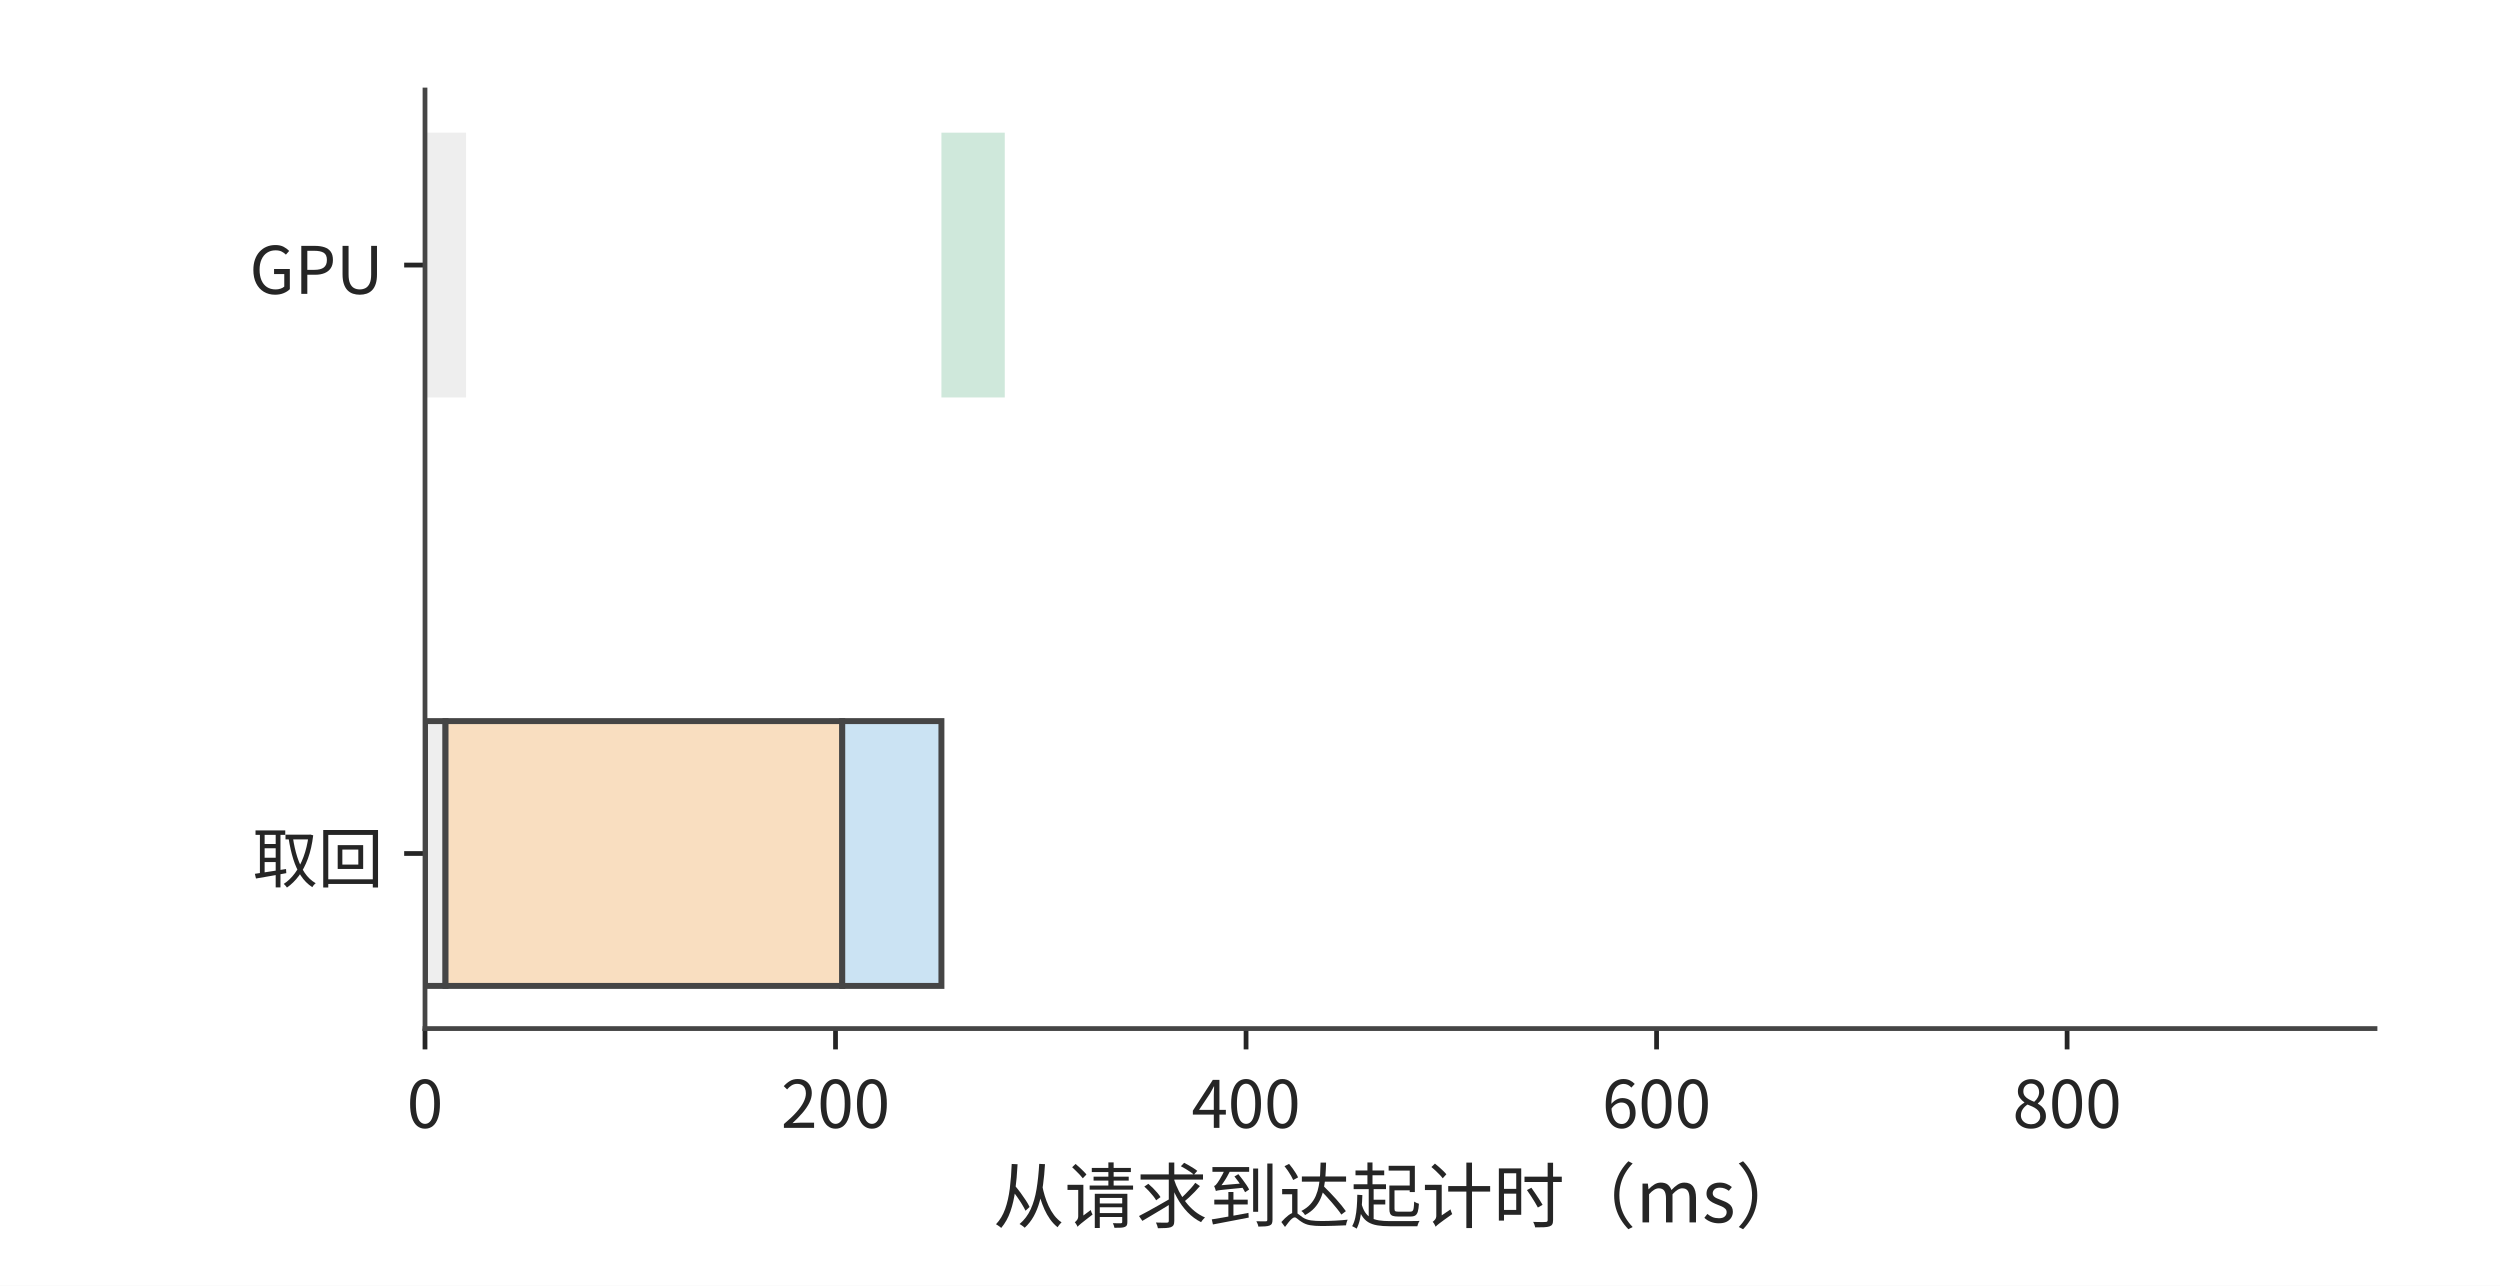
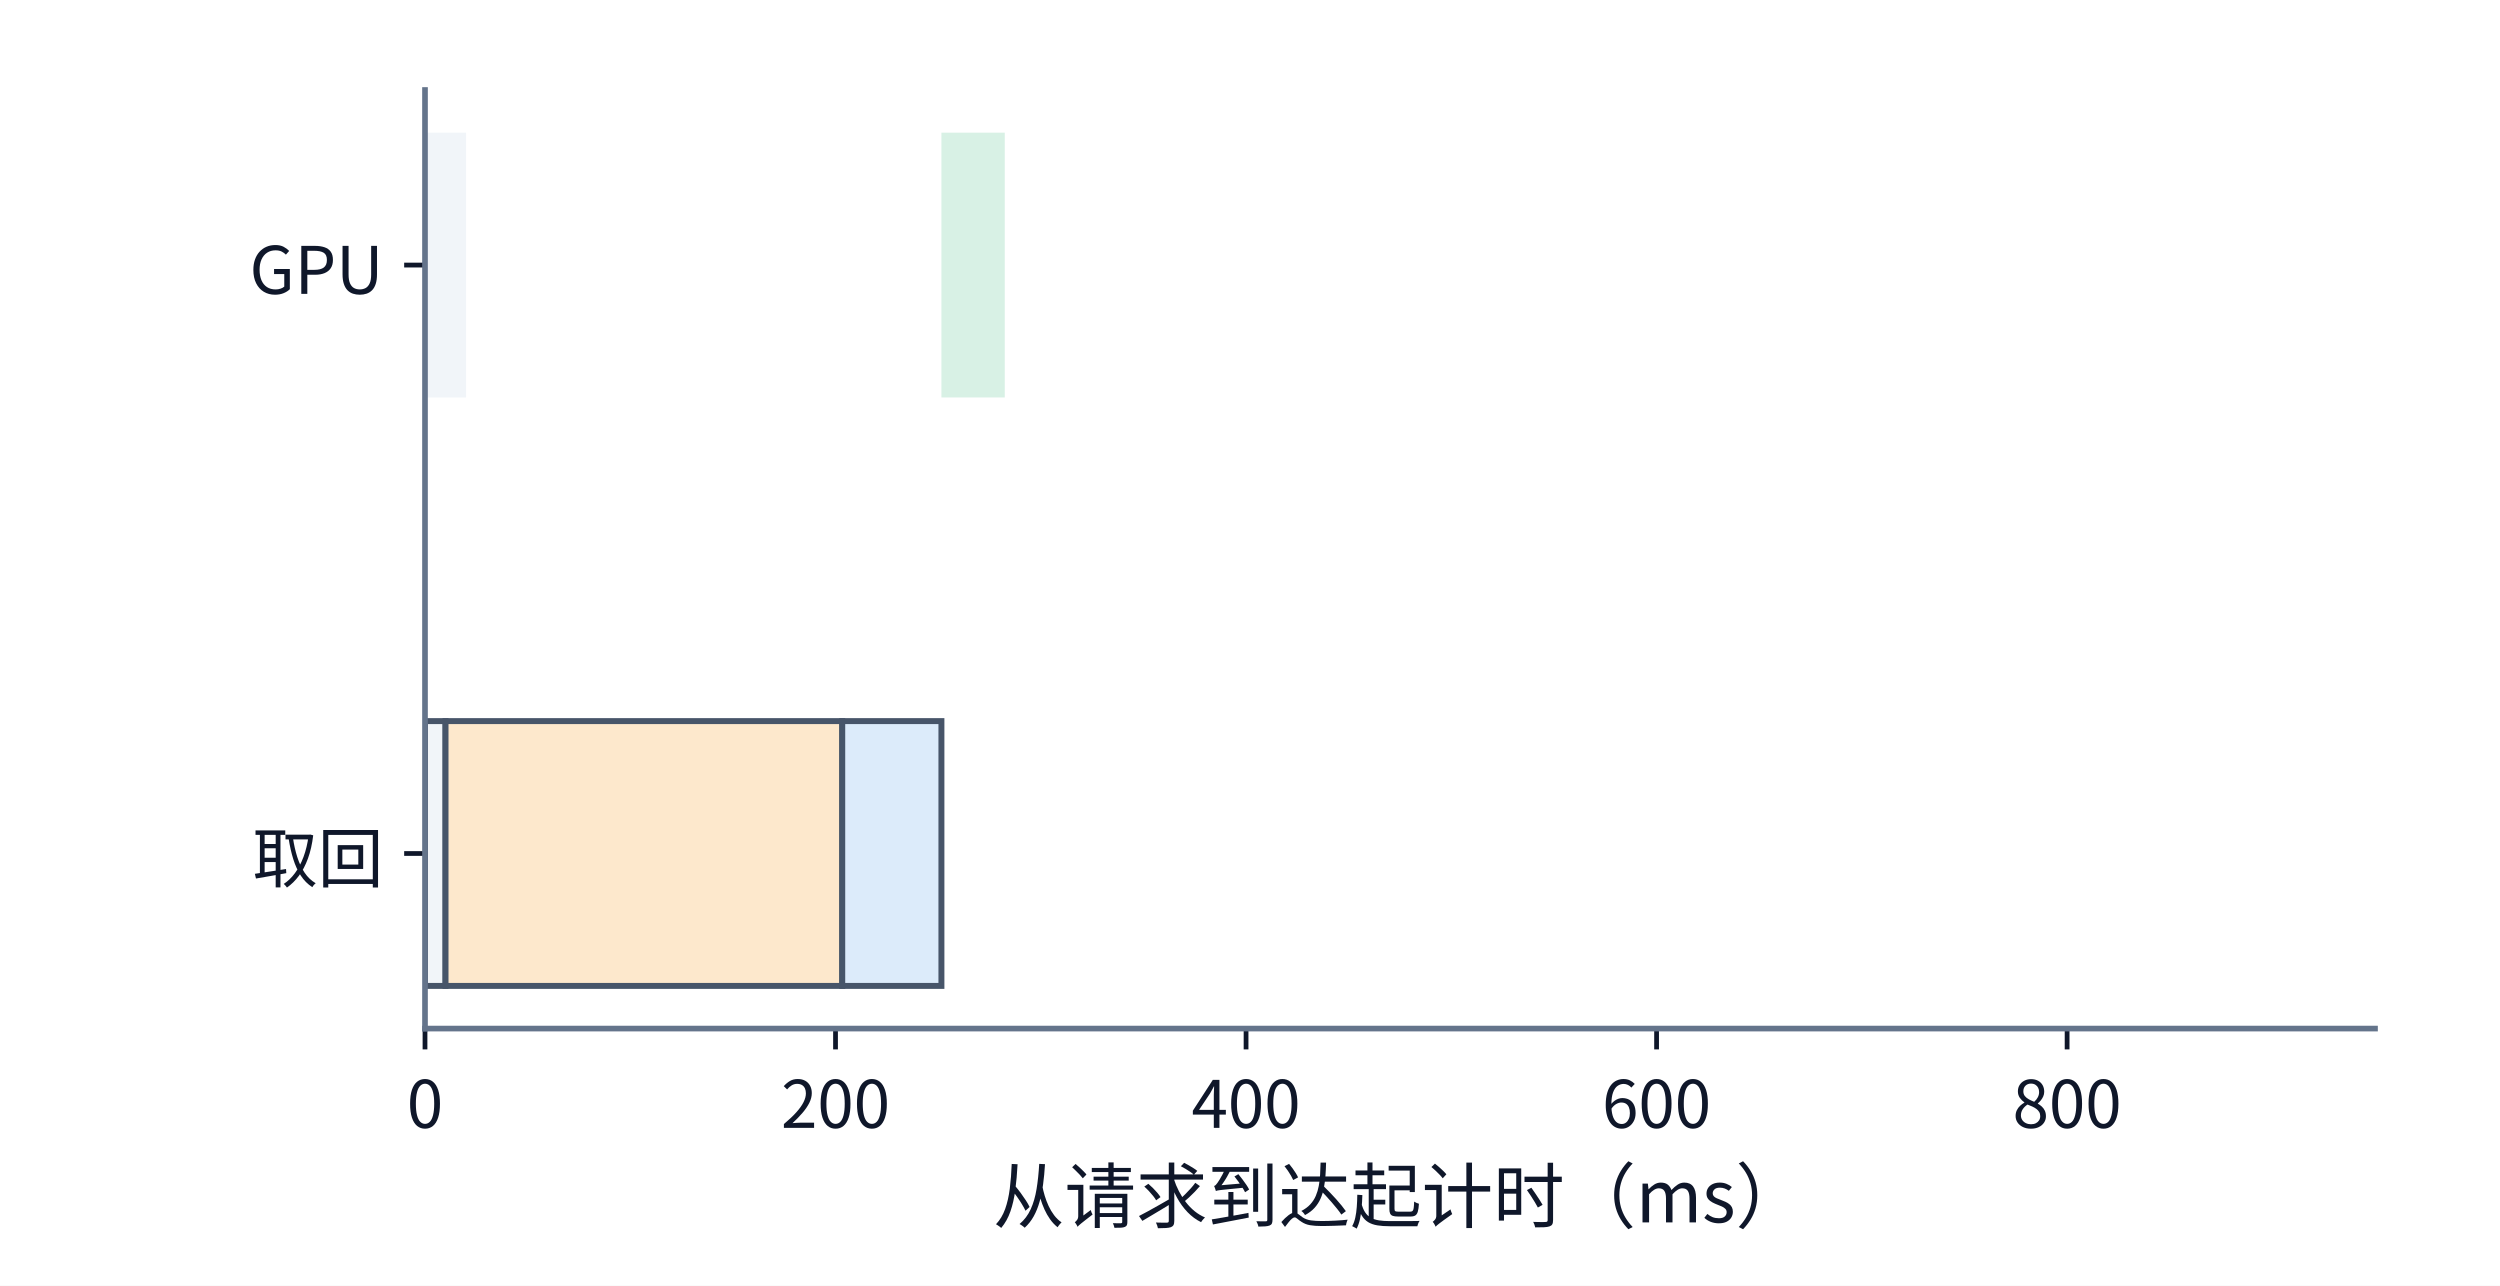
<svg xmlns="http://www.w3.org/2000/svg" xmlns:xlink="http://www.w3.org/1999/xlink" width="420pt" height="216pt" viewBox="0 0 420 216" version="1.1">
  <defs>
    <style type="text/css">*{stroke-linejoin: round; stroke-linecap: butt}</style>
  </defs>
  <g id="figure_1">
    <g id="patch_1">
      <path d="M 0 216  L 420 216  L 420 0  L 0 0  z " style="fill: #ffffff" />
    </g>
    <g id="axes_1">
      <g id="patch_2">
        <path d="M 71.4 172.8  L 399 172.8  L 399 15.12  L 71.4 15.12  z " style="fill: #ffffff" />
      </g>
      <g id="patch_3">
-         <path d="M 71.4 22.287  L 78.297 22.287  L 78.297 66.774  L 71.4 66.774  z " clip-path="url(#p3218b93f47)" style="fill: #eeeeee" />
+         <path d="M 71.4 22.287  L 78.297 22.287  L 78.297 66.774  L 71.4 66.774  z " clip-path="url(#p3218b93f47)" style="fill: #f1f5f9" />
      </g>
      <g id="patch_4">
-         <path d="M 71.4 121.146  L 74.848 121.146  L 74.848 165.633  L 71.4 165.633  z " clip-path="url(#p3218b93f47)" style="fill: #eeeeee; stroke: #454545; stroke-linejoin: miter" />
+         <path d="M 71.4 121.146  L 74.848 121.146  L 74.848 165.633  L 71.4 165.633  z " clip-path="url(#p3218b93f47)" style="fill: #f1f5f9; stroke: #475569; stroke-linejoin: miter" />
      </g>
      <g id="patch_5">
-         <path d="M 74.848 121.146  L 141.497 121.146  L 141.497 165.633  L 74.848 165.633  z " clip-path="url(#p3218b93f47)" style="fill: #f9dec0; stroke: #454545; stroke-linejoin: miter" />
+         <path d="M 74.848 121.146  L 141.497 121.146  L 141.497 165.633  L 74.848 165.633  z " clip-path="url(#p3218b93f47)" style="fill: #fde8cc; stroke: #475569; stroke-linejoin: miter" />
      </g>
      <g id="patch_6">
-         <path d="M 141.497 121.146  L 158.159 121.146  L 158.159 165.633  L 141.497 165.633  z " clip-path="url(#p3218b93f47)" style="fill: #cbe3f3; stroke: #454545; stroke-linejoin: miter" />
+         <path d="M 141.497 121.146  L 158.159 121.146  L 158.159 165.633  L 141.497 165.633  z " clip-path="url(#p3218b93f47)" style="fill: #dcebfa; stroke: #475569; stroke-linejoin: miter" />
      </g>
      <g id="patch_7">
-         <path d="M 158.159 22.287  L 168.801 22.287  L 168.801 66.774  L 158.159 66.774  z " clip-path="url(#p3218b93f47)" style="fill: #cfe8db" />
+         <path d="M 158.159 22.287  L 168.801 22.287  L 168.801 66.774  L 158.159 66.774  z " clip-path="url(#p3218b93f47)" style="fill: #d8f1e5" />
      </g>
      <g id="matplotlib.axis_1">
        <g id="xtick_1">
          <g id="line2d_1">
            <defs>
-               <path id="m58fd2af68e" d="M 0 0  L 0 3.5  " style="stroke: #252525; stroke-width: 0.8" />
+               <path id="mab1cc7d0fa" d="M 0 0  L 0 3.5  " style="stroke: #0f172a; stroke-width: 0.8" />
            </defs>
            <g>
-               <use xlink:href="#m58fd2af68e" x="71.4" y="172.8" style="fill: #252525; stroke: #252525; stroke-width: 0.8" />
+               <use xlink:href="#mab1cc7d0fa" x="71.4" y="172.8" style="fill: #0f172a; stroke: #0f172a; stroke-width: 0.8" />
            </g>
          </g>
          <g id="text_1">
-             <g style="fill: #252525" transform="translate(68.3475 189.48) scale(0.11 -0.11)">
+             <g style="fill: #0f172a" transform="translate(68.3475 189.48) scale(0.11 -0.11)">
              <defs>
                <path id="SourceHanSansCN-Regular-11" d="M 1779 -83  Q 1338 -83 1008 185  Q 678 454 499 998  Q 320 1542 320 2362  Q 320 3181 499 3715  Q 678 4250 1008 4512  Q 1338 4774 1779 4774  Q 2227 4774 2553 4508  Q 2880 4243 3059 3712  Q 3238 3181 3238 2362  Q 3238 1542 3059 998  Q 2880 454 2553 185  Q 2227 -83 1779 -83  z M 1779 390  Q 2048 390 2249 595  Q 2451 800 2563 1238  Q 2675 1677 2675 2362  Q 2675 3046 2563 3478  Q 2451 3910 2249 4112  Q 2048 4314 1779 4314  Q 1517 4314 1312 4112  Q 1107 3910 995 3478  Q 883 3046 883 2362  Q 883 1677 995 1238  Q 1107 800 1312 595  Q 1517 390 1779 390  z " transform="scale(0.015625)" />
              </defs>
              <use xlink:href="#SourceHanSansCN-Regular-11" />
            </g>
          </g>
        </g>
        <g id="xtick_2">
          <g id="line2d_2">
            <g>
-               <use xlink:href="#m58fd2af68e" x="140.368" y="172.8" style="fill: #252525; stroke: #252525; stroke-width: 0.8" />
+               <use xlink:href="#mab1cc7d0fa" x="140.368" y="172.8" style="fill: #0f172a; stroke: #0f172a; stroke-width: 0.8" />
            </g>
          </g>
          <g id="text_2">
-             <g style="fill: #252525" transform="translate(131.2109 189.48) scale(0.11 -0.11)">
+             <g style="fill: #0f172a" transform="translate(131.2109 189.48) scale(0.11 -0.11)">
              <defs>
                <path id="SourceHanSansCN-Regular-13" d="M 282 0  L 282 371  Q 1030 998 1504 1529  Q 1978 2061 2205 2518  Q 2432 2976 2432 3373  Q 2432 3642 2339 3853  Q 2246 4064 2054 4182  Q 1862 4301 1568 4301  Q 1280 4301 1033 4147  Q 787 3994 595 3757  L 269 4077  Q 550 4390 873 4582  Q 1197 4774 1638 4774  Q 2061 4774 2365 4604  Q 2669 4435 2838 4124  Q 3008 3814 3008 3398  Q 3008 2925 2768 2445  Q 2528 1965 2105 1472  Q 1683 979 1126 461  Q 1312 474 1517 490  Q 1722 506 1894 506  L 3232 506  L 3232 0  L 282 0  z " transform="scale(0.015625)" />
              </defs>
              <use xlink:href="#SourceHanSansCN-Regular-13" />
              <use xlink:href="#SourceHanSansCN-Regular-11" transform="translate(55.5 0)" />
              <use xlink:href="#SourceHanSansCN-Regular-11" transform="translate(111 0)" />
            </g>
          </g>
        </g>
        <g id="xtick_3">
          <g id="line2d_3">
            <g>
-               <use xlink:href="#m58fd2af68e" x="209.337" y="172.8" style="fill: #252525; stroke: #252525; stroke-width: 0.8" />
+               <use xlink:href="#mab1cc7d0fa" x="209.337" y="172.8" style="fill: #0f172a; stroke: #0f172a; stroke-width: 0.8" />
            </g>
          </g>
          <g id="text_3">
-             <g style="fill: #252525" transform="translate(200.1793 189.48) scale(0.11 -0.11)">
+             <g style="fill: #0f172a" transform="translate(200.1793 189.48) scale(0.11 -0.11)">
              <defs>
                <path id="SourceHanSansCN-Regular-15" d="M 2176 0  L 2176 3200  Q 2176 3373 2189 3622  Q 2202 3872 2208 4051  L 2182 4051  Q 2093 3885 2000 3709  Q 1907 3533 1805 3360  L 736 1760  L 3354 1760  L 3354 1293  L 128 1293  L 128 1677  L 2080 4691  L 2726 4691  L 2726 0  L 2176 0  z " transform="scale(0.015625)" />
              </defs>
              <use xlink:href="#SourceHanSansCN-Regular-15" />
              <use xlink:href="#SourceHanSansCN-Regular-11" transform="translate(55.5 0)" />
              <use xlink:href="#SourceHanSansCN-Regular-11" transform="translate(111 0)" />
            </g>
          </g>
        </g>
        <g id="xtick_4">
          <g id="line2d_4">
            <g>
-               <use xlink:href="#m58fd2af68e" x="278.305" y="172.8" style="fill: #252525; stroke: #252525; stroke-width: 0.8" />
+               <use xlink:href="#mab1cc7d0fa" x="278.305" y="172.8" style="fill: #0f172a; stroke: #0f172a; stroke-width: 0.8" />
            </g>
          </g>
          <g id="text_4">
-             <g style="fill: #252525" transform="translate(269.1478 189.48) scale(0.11 -0.11)">
+             <g style="fill: #0f172a" transform="translate(269.1478 189.48) scale(0.11 -0.11)">
              <defs>
                <path id="SourceHanSansCN-Regular-17" d="M 1926 -83  Q 1594 -83 1306 61  Q 1018 205 806 496  Q 595 787 476 1222  Q 358 1658 358 2240  Q 358 2925 499 3411  Q 640 3898 883 4198  Q 1126 4499 1440 4636  Q 1754 4774 2093 4774  Q 2458 4774 2726 4640  Q 2995 4506 3194 4294  L 2861 3936  Q 2726 4102 2528 4198  Q 2330 4294 2118 4294  Q 1786 4294 1510 4099  Q 1235 3904 1072 3456  Q 909 3008 909 2240  Q 909 1638 1027 1222  Q 1146 806 1373 592  Q 1600 378 1926 378  Q 2157 378 2333 512  Q 2509 646 2614 886  Q 2720 1126 2720 1440  Q 2720 1760 2627 1993  Q 2534 2227 2348 2352  Q 2163 2477 1875 2477  Q 1651 2477 1388 2333  Q 1126 2189 890 1837  L 870 2298  Q 1018 2490 1197 2627  Q 1376 2765 1577 2838  Q 1779 2912 1971 2912  Q 2368 2912 2659 2749  Q 2950 2586 3113 2259  Q 3277 1933 3277 1440  Q 3277 986 3091 643  Q 2906 301 2602 109  Q 2298 -83 1926 -83  z " transform="scale(0.015625)" />
              </defs>
              <use xlink:href="#SourceHanSansCN-Regular-17" />
              <use xlink:href="#SourceHanSansCN-Regular-11" transform="translate(55.5 0)" />
              <use xlink:href="#SourceHanSansCN-Regular-11" transform="translate(111 0)" />
            </g>
          </g>
        </g>
        <g id="xtick_5">
          <g id="line2d_5">
            <g>
-               <use xlink:href="#m58fd2af68e" x="347.274" y="172.8" style="fill: #252525; stroke: #252525; stroke-width: 0.8" />
+               <use xlink:href="#mab1cc7d0fa" x="347.274" y="172.8" style="fill: #0f172a; stroke: #0f172a; stroke-width: 0.8" />
            </g>
          </g>
          <g id="text_5">
-             <g style="fill: #252525" transform="translate(338.1162 189.48) scale(0.11 -0.11)">
+             <g style="fill: #0f172a" transform="translate(338.1162 189.48) scale(0.11 -0.11)">
              <defs>
                <path id="SourceHanSansCN-Regular-19" d="M 1792 -83  Q 1357 -83 1017 77  Q 678 237 486 518  Q 294 800 294 1165  Q 294 1478 419 1731  Q 544 1984 742 2166  Q 941 2349 1152 2464  L 1152 2490  Q 896 2669 707 2934  Q 518 3200 518 3571  Q 518 3930 688 4195  Q 858 4461 1149 4611  Q 1440 4762 1805 4762  Q 2208 4762 2496 4602  Q 2784 4442 2937 4166  Q 3091 3891 3091 3526  Q 3091 3283 2992 3065  Q 2893 2848 2752 2678  Q 2611 2509 2470 2394  L 2470 2362  Q 2675 2246 2854 2083  Q 3034 1920 3146 1686  Q 3258 1453 3258 1126  Q 3258 794 3075 515  Q 2893 237 2563 77  Q 2234 -83 1792 -83  z M 2112 2547  Q 2349 2758 2470 2998  Q 2592 3238 2592 3494  Q 2592 3731 2499 3916  Q 2406 4102 2227 4214  Q 2048 4326 1798 4326  Q 1472 4326 1261 4121  Q 1050 3917 1050 3571  Q 1050 3296 1200 3107  Q 1350 2918 1593 2787  Q 1837 2656 2112 2547  z M 1798 352  Q 2074 352 2275 454  Q 2477 557 2589 736  Q 2701 915 2701 1146  Q 2701 1382 2598 1552  Q 2496 1722 2326 1850  Q 2157 1978 1933 2080  Q 1709 2182 1459 2278  Q 1178 2099 995 1827  Q 813 1555 813 1216  Q 813 973 941 774  Q 1069 576 1296 464  Q 1523 352 1798 352  z " transform="scale(0.015625)" />
              </defs>
              <use xlink:href="#SourceHanSansCN-Regular-19" />
              <use xlink:href="#SourceHanSansCN-Regular-11" transform="translate(55.5 0)" />
              <use xlink:href="#SourceHanSansCN-Regular-11" transform="translate(111 0)" />
            </g>
          </g>
        </g>
        <g id="text_6">
-           <g style="fill: #252525" transform="translate(166.8366 205.36) scale(0.12 -0.12)">
+           <g style="fill: #0f172a" transform="translate(166.8366 205.36) scale(0.12 -0.12)">
            <defs>
              <path id="SourceHanSansCN-Regular-231a" d="M 1997 3245  Q 2240 2957 2486 2621  Q 2733 2285 2941 1965  Q 3149 1645 3270 1382  L 2906 1043  Q 2784 1306 2582 1635  Q 2381 1965 2141 2304  Q 1901 2643 1664 2931  L 1997 3245  z M 4416 3245  Q 4493 2835 4630 2377  Q 4768 1920 4973 1475  Q 5178 1030 5466 646  Q 5754 262 6138 0  Q 6086 -45 6016 -121  Q 5946 -198 5885 -281  Q 5824 -365 5779 -435  Q 5395 -128 5104 285  Q 4813 698 4601 1168  Q 4390 1638 4249 2108  Q 4109 2579 4026 2995  L 4416 3245  z M 2195 5210  Q 2131 3955 1990 2896  Q 1850 1837 1555 985  Q 1261 134 730 -499  Q 691 -454 601 -390  Q 512 -326 422 -265  Q 333 -205 262 -166  Q 794 390 1082 1200  Q 1370 2010 1498 3030  Q 1626 4051 1670 5235  L 2195 5210  z M 4653 5216  Q 4595 4237 4480 3392  Q 4365 2547 4163 1836  Q 3962 1126 3642 547  Q 3322 -32 2835 -480  Q 2797 -435 2710 -371  Q 2624 -307 2531 -243  Q 2438 -179 2374 -147  Q 3014 390 3372 1180  Q 3731 1971 3897 2992  Q 4064 4013 4134 5242  L 4653 5216  z " transform="scale(0.015625)" />
              <path id="SourceHanSansCN-Regular-5ffb" d="M 992 5235  Q 1165 5094 1350 4921  Q 1536 4749 1702 4582  Q 1869 4416 1965 4288  L 1638 3949  Q 1542 4083 1379 4256  Q 1216 4429 1033 4608  Q 851 4787 685 4941  L 992 5235  z M 1088 58  L 1216 262  L 2349 1107  Q 2374 1011 2422 892  Q 2470 774 2515 704  Q 2106 390 1859 195  Q 1613 0 1475 -109  Q 1338 -218 1274 -282  Q 1210 -346 1171 -397  L 1088 58  z M 1504 3366  L 1504 2906  L 269 2906  L 269 3366  L 1504 3366  z M 1171 -397  Q 1152 -339 1107 -259  Q 1062 -179 1014 -105  Q 966 -32 922 13  Q 1011 70 1120 211  Q 1229 352 1229 563  L 1229 3366  L 1690 3366  L 1690 160  Q 1690 160 1613 99  Q 1536 38 1433 -51  Q 1331 -141 1251 -233  Q 1171 -326 1171 -397  z M 5299 1696  L 5299 1357  L 3053 1357  L 3053 1696  L 5299 1696  z M 5946 4877  L 5946 4506  L 2445 4506  L 2445 4877  L 5946 4877  z M 5754 4096  L 5754 3744  L 2605 3744  L 2605 4096  L 5754 4096  z M 6144 3302  L 6144 2931  L 2253 2931  L 2253 3302  L 6144 3302  z M 5312 832  L 5312 480  L 3046 480  L 3046 832  L 5312 832  z M 5312 2560  L 5312 2189  L 3162 2189  L 3162 -506  L 2714 -506  L 2714 2560  L 5312 2560  z M 5632 26  Q 5632 -154 5584 -256  Q 5536 -358 5395 -410  Q 5267 -467 5043 -476  Q 4819 -486 4474 -486  Q 4461 -397 4419 -278  Q 4378 -160 4333 -70  Q 4576 -77 4784 -80  Q 4992 -83 5056 -77  Q 5171 -70 5171 32  L 5171 2560  L 5632 2560  L 5632 26  z M 4403 5376  L 4403 3187  L 3930 3187  L 3930 5376  L 4403 5376  z " transform="scale(0.015625)" />
              <path id="SourceHanSansCN-Regular-4067" d="M 6010 4301  L 6010 3834  L 416 3834  L 416 4301  L 6010 4301  z M 3398 3885  Q 3578 3322 3850 2794  Q 4122 2266 4477 1808  Q 4832 1350 5261 1001  Q 5690 653 6189 442  Q 6131 390 6064 316  Q 5997 243 5936 166  Q 5875 90 5837 19  Q 5165 352 4624 915  Q 4083 1478 3683 2211  Q 3283 2944 3014 3776  L 3398 3885  z M 5734 3251  Q 5530 3008 5277 2745  Q 5024 2483 4768 2246  Q 4512 2010 4288 1824  L 3949 2093  Q 4166 2272 4419 2525  Q 4672 2778 4912 3043  Q 5152 3309 5318 3546  L 5734 3251  z M 4320 5338  Q 4518 5242 4742 5110  Q 4966 4979 5168 4851  Q 5370 4723 5498 4614  L 5190 4269  Q 5069 4390 4870 4524  Q 4672 4659 4451 4793  Q 4230 4928 4026 5030  L 4320 5338  z M 1114 3456  Q 1318 3283 1529 3072  Q 1741 2861 1920 2649  Q 2099 2438 2202 2266  L 1811 1978  Q 1715 2150 1542 2368  Q 1370 2586 1162 2806  Q 954 3027 749 3206  L 1114 3456  z M 3437 141  Q 3437 -115 3366 -240  Q 3296 -365 3136 -429  Q 2976 -486 2685 -505  Q 2394 -525 1971 -525  Q 1952 -416 1901 -269  Q 1850 -122 1792 -13  Q 2125 -26 2403 -26  Q 2682 -26 2778 -26  Q 2867 -19 2905 13  Q 2944 45 2944 141  L 2944 5363  L 3437 5363  L 3437 141  z M 275 570  Q 614 742 1075 995  Q 1536 1248 2054 1542  Q 2573 1837 3072 2125  L 3219 1722  Q 2765 1440 2294 1158  Q 1824 877 1385 614  Q 947 352 576 134  L 275 570  z " transform="scale(0.015625)" />
              <path id="SourceHanSansCN-Regular-2678" d="M 3616 2035  L 3616 1606  L 621 1606  L 621 2035  L 3616 2035  z M 2336 2720  L 2336 243  L 1882 243  L 1882 2720  L 2336 2720  z M 397 269  Q 800 333 1337 425  Q 1875 518 2476 627  Q 3078 736 3680 851  L 3706 429  Q 3136 320 2560 208  Q 1984 96 1456 -3  Q 928 -102 499 -186  L 397 269  z M 3744 4954  L 3744 4531  L 454 4531  L 454 4954  L 3744 4954  z M 2778 4320  Q 2957 4102 3145 3852  Q 3334 3603 3494 3366  Q 3654 3130 3744 2944  L 3379 2701  Q 3290 2886 3133 3132  Q 2976 3379 2790 3638  Q 2605 3898 2426 4115  L 2778 4320  z M 4550 4826  L 4550 947  L 4102 947  L 4102 4826  L 4550 4826  z M 5837 237  Q 5837 13 5779 -105  Q 5722 -224 5574 -282  Q 5427 -339 5174 -358  Q 4922 -378 4570 -378  Q 4557 -275 4502 -134  Q 4448 6 4390 102  Q 4672 96 4909 93  Q 5146 90 5229 96  Q 5312 96 5341 125  Q 5370 154 5370 237  L 5370 5274  L 5837 5274  L 5837 237  z M 762 2810  Q 749 2861 723 2944  Q 698 3027 666 3113  Q 634 3200 602 3264  Q 678 3277 755 3353  Q 832 3430 909 3546  Q 966 3622 1091 3824  Q 1216 4026 1357 4294  Q 1498 4563 1606 4845  L 2067 4659  Q 1926 4371 1760 4083  Q 1594 3795 1414 3536  Q 1235 3277 1056 3072  L 1056 3059  Q 1056 3059 1011 3036  Q 966 3014 908 2976  Q 851 2938 806 2893  Q 762 2848 762 2810  z M 755 3155  L 1005 3309  L 3155 3494  Q 3200 3398 3257 3296  Q 3315 3194 3360 3117  Q 2707 3053 2262 3008  Q 1818 2963 1546 2937  Q 1274 2912 1117 2889  Q 960 2867 883 2851  Q 806 2835 762 2810  L 755 3155  z " transform="scale(0.015625)" />
              <path id="SourceHanSansCN-Regular-63be" d="M 6029 4115  L 6029 3648  L 2067 3648  L 2067 4115  L 6029 4115  z M 922 5242  Q 1082 5056 1238 4838  Q 1395 4621 1526 4409  Q 1658 4198 1728 4032  L 1293 3795  Q 1222 3962 1097 4179  Q 973 4397 819 4621  Q 666 4845 512 5037  L 922 5242  z M 4237 5357  Q 4224 4762 4182 4192  Q 4141 3622 4041 3100  Q 3942 2579 3740 2124  Q 3539 1670 3203 1299  Q 2867 928 2349 653  Q 2323 710 2265 784  Q 2208 858 2144 922  Q 2080 986 2022 1024  Q 2509 1274 2822 1616  Q 3136 1958 3315 2374  Q 3494 2790 3584 3273  Q 3674 3757 3702 4281  Q 3731 4806 3744 5357  L 4237 5357  z M 1677 646  L 1197 646  L 1197 2522  L 301 2522  L 301 2989  L 1677 2989  L 1677 646  z M 1434 883  Q 1542 883 1638 822  Q 1734 762 1856 662  Q 1978 563 2150 442  Q 2470 237 2883 179  Q 3296 122 3846 122  Q 4134 122 4444 131  Q 4755 141 5065 157  Q 5376 173 5657 195  Q 5939 218 6170 243  Q 6138 186 6106 90  Q 6074 -6 6051 -99  Q 6029 -192 6022 -262  Q 5862 -269 5587 -281  Q 5312 -294 4989 -304  Q 4666 -314 4358 -320  Q 4051 -326 3834 -326  Q 3226 -326 2800 -252  Q 2374 -179 2042 45  Q 1837 173 1683 310  Q 1530 448 1421 448  Q 1318 448 1177 329  Q 1037 211 883 16  Q 730 -179 557 -410  L 230 32  Q 557 403 873 643  Q 1190 883 1434 883  z M 4032 3232  Q 4301 2970 4585 2675  Q 4870 2381 5139 2080  Q 5408 1779 5632 1504  Q 5856 1229 6010 1005  L 5606 698  Q 5459 928 5228 1213  Q 4998 1498 4732 1808  Q 4467 2118 4185 2419  Q 3904 2720 3642 2982  L 4032 3232  z " transform="scale(0.015625)" />
              <path id="SourceHanSansCN-Regular-6177" d="M 3046 4653  L 3046 4224  L 474 4224  L 474 4653  L 3046 4653  z M 5574 3302  L 5574 2874  L 3699 2874  L 3699 3302  L 5574 3302  z M 3206 3418  L 3206 2982  L 307 2982  L 307 3418  L 3206 3418  z M 3142 2029  L 3142 1606  L 1875 1606  L 1875 2029  L 3142 2029  z M 1997 5370  L 1997 3187  L 1542 3187  L 1542 5370  L 1997 5370  z M 2099 3117  L 2099 186  L 1658 186  L 1658 3117  L 2099 3117  z M 5792 5069  L 5792 2714  L 5331 2714  L 5331 4640  L 3443 4640  L 3443 5069  L 5792 5069  z M 3968 1210  Q 3968 1050 4035 1005  Q 4102 960 4333 960  Q 4384 960 4525 960  Q 4666 960 4835 960  Q 5005 960 5155 960  Q 5306 960 5376 960  Q 5517 960 5587 1024  Q 5658 1088 5686 1283  Q 5715 1478 5728 1862  Q 5805 1805 5933 1750  Q 6061 1696 6157 1670  Q 6131 1216 6057 966  Q 5984 717 5833 621  Q 5683 525 5408 525  Q 5370 525 5254 525  Q 5139 525 4992 525  Q 4845 525 4697 525  Q 4550 525 4438 525  Q 4326 525 4288 525  Q 3987 525 3817 582  Q 3648 640 3577 790  Q 3507 941 3507 1203  L 3507 3302  L 3968 3302  L 3968 1210  z M 998 1728  Q 1126 1222 1331 908  Q 1536 595 1840 422  Q 2144 250 2566 182  Q 2989 115 3546 115  Q 3622 115 3820 115  Q 4019 115 4284 115  Q 4550 115 4844 115  Q 5139 115 5414 118  Q 5690 122 5901 125  Q 6112 128 6214 128  Q 6170 77 6131 -9  Q 6093 -96 6061 -185  Q 6029 -275 6016 -346  L 5536 -346  L 3552 -346  Q 2906 -346 2426 -266  Q 1946 -186 1603 25  Q 1261 237 1030 621  Q 800 1005 640 1606  L 998 1728  z M 1088 2445  Q 1069 1830 1021 1280  Q 973 730 867 262  Q 762 -205 576 -563  Q 538 -531 461 -489  Q 384 -448 304 -403  Q 224 -358 173 -339  Q 358 -13 454 425  Q 550 864 588 1385  Q 627 1907 634 2477  L 1088 2445  z " transform="scale(0.015625)" />
              <path id="SourceHanSansCN-Regular-5fa5" d="M 1190 5267  Q 1370 5126 1565 4953  Q 1760 4781 1936 4611  Q 2112 4442 2214 4307  L 1888 3949  Q 1786 4090 1616 4266  Q 1446 4442 1254 4627  Q 1062 4813 877 4960  L 1190 5267  z M 1158 83  L 1299 288  L 2586 1165  Q 2598 1101 2627 1017  Q 2656 934 2688 860  Q 2720 787 2739 742  Q 2285 422 2009 220  Q 1734 19 1584 -96  Q 1434 -211 1363 -275  Q 1293 -339 1254 -390  L 1158 83  z M 1606 3366  L 1606 2893  L 294 2893  L 294 3366  L 1606 3366  z M 6138 3251  L 6138 2758  L 2381 2758  L 2381 3251  L 6138 3251  z M 4512 5357  L 4512 -512  L 4006 -512  L 4006 5357  L 4512 5357  z M 1254 -390  Q 1229 -326 1184 -240  Q 1139 -154 1091 -74  Q 1043 6 992 51  Q 1088 115 1200 252  Q 1312 390 1312 595  L 1312 3366  L 1798 3366  L 1798 160  Q 1798 160 1740 121  Q 1683 83 1603 22  Q 1523 -38 1443 -115  Q 1363 -192 1308 -259  Q 1254 -326 1254 -390  z " transform="scale(0.015625)" />
              <path id="SourceHanSansCN-Regular-3a20" d="M 2522 4838  L 2522 678  L 755 678  L 755 1114  L 2074 1114  L 2074 4403  L 755 4403  L 755 4838  L 2522 4838  z M 2240 3002  L 2240 2573  L 774 2573  L 774 3002  L 2240 3002  z M 979 4838  L 979 160  L 518 160  L 518 4838  L 979 4838  z M 6157 4096  L 6157 3616  L 2816 3616  L 2816 4096  L 6157 4096  z M 5376 211  Q 5376 -51 5302 -176  Q 5229 -301 5056 -358  Q 4883 -422 4569 -435  Q 4256 -448 3776 -448  Q 3757 -346 3705 -202  Q 3654 -58 3597 45  Q 3853 38 4080 32  Q 4307 26 4473 29  Q 4640 32 4710 38  Q 4806 38 4848 76  Q 4890 115 4890 211  L 4890 5344  L 5376 5344  L 5376 211  z M 3430 3104  Q 3603 2861 3795 2579  Q 3987 2298 4156 2035  Q 4326 1773 4435 1574  L 4013 1331  Q 3910 1530 3747 1802  Q 3584 2074 3395 2362  Q 3206 2650 3034 2893  L 3430 3104  z " transform="scale(0.015625)" />
              <path id="SourceHanSansCN-Regular-7463" d="M 4448 2432  Q 4448 3059 4605 3603  Q 4762 4147 5050 4617  Q 5338 5088 5722 5478  L 6106 5280  Q 5741 4902 5472 4457  Q 5203 4013 5059 3510  Q 4915 3008 4915 2432  Q 4915 1862 5059 1356  Q 5203 851 5472 409  Q 5741 -32 6106 -416  L 5722 -614  Q 5338 -218 5050 249  Q 4762 717 4605 1264  Q 4448 1811 4448 2432  z " transform="scale(0.015625)" />
              <path id="SourceHanSansCN-Regular-4e" d="M 589 0  L 589 3475  L 1069 3475  L 1126 2970  L 1139 2970  Q 1370 3219 1642 3392  Q 1914 3565 2221 3565  Q 2624 3565 2848 3385  Q 3072 3206 3181 2899  Q 3456 3194 3734 3379  Q 4013 3565 4333 3565  Q 4864 3565 5123 3216  Q 5382 2867 5382 2202  L 5382 0  L 4800 0  L 4800 2125  Q 4800 2618 4643 2835  Q 4486 3053 4154 3053  Q 3955 3053 3740 2921  Q 3526 2790 3277 2522  L 3277 0  L 2694 0  L 2694 2125  Q 2694 2618 2537 2835  Q 2381 3053 2048 3053  Q 1850 3053 1632 2921  Q 1414 2790 1178 2522  L 1178 0  L 589 0  z " transform="scale(0.015625)" />
              <path id="SourceHanSansCN-Regular-54" d="M 1498 -83  Q 1114 -83 778 48  Q 442 179 205 410  L 474 755  Q 698 570 944 470  Q 1190 371 1517 371  Q 1862 371 2032 528  Q 2202 685 2202 915  Q 2202 1094 2086 1212  Q 1971 1331 1795 1414  Q 1619 1498 1421 1568  Q 1165 1664 928 1789  Q 691 1914 544 2102  Q 397 2291 397 2579  Q 397 2861 537 3081  Q 678 3302 947 3433  Q 1216 3565 1594 3565  Q 1914 3565 2192 3453  Q 2470 3341 2669 3168  L 2400 2829  Q 2221 2963 2025 3036  Q 1830 3110 1600 3110  Q 1267 3110 1110 2956  Q 954 2803 954 2605  Q 954 2451 1050 2342  Q 1146 2234 1315 2160  Q 1485 2086 1690 2010  Q 1901 1933 2089 1846  Q 2278 1760 2432 1641  Q 2586 1523 2672 1356  Q 2758 1190 2758 947  Q 2758 666 2614 429  Q 2470 192 2192 54  Q 1914 -83 1498 -83  z " transform="scale(0.015625)" />
              <path id="SourceHanSansCN-Regular-7464" d="M 1952 2432  Q 1952 1811 1795 1264  Q 1638 717 1350 249  Q 1062 -218 678 -614  L 294 -416  Q 659 -32 928 409  Q 1197 851 1341 1356  Q 1485 1862 1485 2432  Q 1485 3008 1341 3510  Q 1197 4013 928 4457  Q 659 4902 294 5280  L 678 5478  Q 1062 5088 1350 4617  Q 1638 4147 1795 3603  Q 1952 3059 1952 2432  z " transform="scale(0.015625)" />
            </defs>
            <use xlink:href="#SourceHanSansCN-Regular-231a" />
            <use xlink:href="#SourceHanSansCN-Regular-5ffb" transform="translate(100 0)" />
            <use xlink:href="#SourceHanSansCN-Regular-4067" transform="translate(200 0)" />
            <use xlink:href="#SourceHanSansCN-Regular-2678" transform="translate(300 0)" />
            <use xlink:href="#SourceHanSansCN-Regular-63be" transform="translate(400 0)" />
            <use xlink:href="#SourceHanSansCN-Regular-6177" transform="translate(500 0)" />
            <use xlink:href="#SourceHanSansCN-Regular-5fa5" transform="translate(600 0)" />
            <use xlink:href="#SourceHanSansCN-Regular-3a20" transform="translate(700 0)" />
            <use xlink:href="#SourceHanSansCN-Regular-7463" transform="translate(800 0)" />
            <use xlink:href="#SourceHanSansCN-Regular-4e" transform="translate(900 0)" />
            <use xlink:href="#SourceHanSansCN-Regular-54" transform="translate(992.5938 0)" />
            <use xlink:href="#SourceHanSansCN-Regular-7464" transform="translate(1039.391 0)" />
          </g>
        </g>
      </g>
      <g id="matplotlib.axis_2">
        <g id="ytick_1">
          <g id="line2d_6">
            <defs>
-               <path id="m8dc505838f" d="M 0 0  L -3.5 0  " style="stroke: #252525; stroke-width: 0.8" />
+               <path id="m10fa7da30d" d="M 0 0  L -3.5 0  " style="stroke: #0f172a; stroke-width: 0.8" />
            </defs>
            <g>
-               <use xlink:href="#m8dc505838f" x="71.4" y="44.531" style="fill: #252525; stroke: #252525; stroke-width: 0.8" />
+               <use xlink:href="#m10fa7da30d" x="71.4" y="44.531" style="fill: #0f172a; stroke: #0f172a; stroke-width: 0.8" />
            </g>
          </g>
          <g id="text_7">
-             <g style="fill: #252525" transform="translate(41.92734 49.37053) scale(0.11 -0.11)">
+             <g style="fill: #0f172a" transform="translate(41.92734 49.37053) scale(0.11 -0.11)">
              <defs>
                <path id="SourceHanSansCN-Regular-28" d="M 2490 -83  Q 1869 -83 1392 205  Q 915 493 643 1037  Q 371 1581 371 2342  Q 371 2912 531 3363  Q 691 3814 982 4128  Q 1274 4442 1664 4608  Q 2054 4774 2522 4774  Q 3014 4774 3340 4595  Q 3667 4416 3872 4198  L 3552 3834  Q 3373 4019 3133 4137  Q 2893 4256 2541 4256  Q 2067 4256 1715 4025  Q 1363 3795 1171 3369  Q 979 2944 979 2362  Q 979 1766 1161 1334  Q 1344 902 1696 668  Q 2048 435 2547 435  Q 2797 435 3024 508  Q 3251 582 3392 710  L 3392 1939  L 2394 1939  L 2394 2432  L 3936 2432  L 3936 461  Q 3706 224 3331 70  Q 2957 -83 2490 -83  z " transform="scale(0.015625)" />
                <path id="SourceHanSansCN-Regular-31" d="M 646 0  L 646 4691  L 1984 4691  Q 2509 4691 2905 4560  Q 3302 4429 3520 4128  Q 3738 3827 3738 3315  Q 3738 2822 3520 2502  Q 3302 2182 2912 2025  Q 2522 1869 2010 1869  L 1235 1869  L 1235 0  L 646 0  z M 1235 2349  L 1933 2349  Q 2547 2349 2848 2579  Q 3149 2810 3149 3315  Q 3149 3827 2838 4019  Q 2528 4211 1907 4211  L 1235 4211  L 1235 2349  z " transform="scale(0.015625)" />
                <path id="SourceHanSansCN-Regular-36" d="M 2310 -83  Q 1952 -83 1645 19  Q 1338 122 1110 355  Q 883 589 755 973  Q 627 1357 627 1914  L 627 4691  L 1216 4691  L 1216 1894  Q 1216 1338 1363 1018  Q 1510 698 1756 566  Q 2003 435 2310 435  Q 2624 435 2873 566  Q 3123 698 3273 1018  Q 3424 1338 3424 1894  L 3424 4691  L 3994 4691  L 3994 1914  Q 3994 1357 3869 973  Q 3744 589 3513 355  Q 3283 122 2976 19  Q 2669 -83 2310 -83  z " transform="scale(0.015625)" />
              </defs>
              <use xlink:href="#SourceHanSansCN-Regular-28" />
              <use xlink:href="#SourceHanSansCN-Regular-31" transform="translate(68.90625 0)" />
              <use xlink:href="#SourceHanSansCN-Regular-36" transform="translate(132.2031 0)" />
            </g>
          </g>
        </g>
        <g id="ytick_2">
          <g id="line2d_7">
            <g>
-               <use xlink:href="#m8dc505838f" x="71.4" y="143.389" style="fill: #252525; stroke: #252525; stroke-width: 0.8" />
+               <use xlink:href="#m10fa7da30d" x="71.4" y="143.389" style="fill: #0f172a; stroke: #0f172a; stroke-width: 0.8" />
            </g>
          </g>
          <g id="text_8">
-             <g style="fill: #252525" transform="translate(42.4 148.2295) scale(0.11 -0.11)">
+             <g style="fill: #0f172a" transform="translate(42.4 148.2295) scale(0.11 -0.11)">
              <defs>
                <path id="SourceHanSansCN-Regular-2819" d="M 5638 4659  L 5638 4198  L 3238 4198  L 3238 4659  L 5638 4659  z M 5568 4659  L 5651 4672  L 5946 4595  Q 5792 3309 5430 2323  Q 5069 1338 4547 637  Q 4026 -64 3379 -512  Q 3328 -429 3235 -323  Q 3142 -218 3066 -154  Q 3661 224 4157 893  Q 4653 1562 4998 2486  Q 5344 3411 5491 4544  L 5491 4659  L 5568 4659  z M 3968 4326  Q 4115 3328 4390 2464  Q 4666 1600 5104 944  Q 5542 288 6189 -90  Q 6131 -134 6067 -198  Q 6003 -262 5948 -332  Q 5894 -403 5856 -474  Q 5184 -38 4733 656  Q 4282 1350 3997 2265  Q 3712 3181 3546 4262  L 3968 4326  z M 3213 5075  L 3213 4640  L 307 4640  L 307 5075  L 3213 5075  z M 2586 3744  L 2586 3328  L 986 3328  L 986 3744  L 2586 3744  z M 2605 2400  L 2605 1978  L 986 1978  L 986 2400  L 2605 2400  z M 1197 4838  L 1197 730  L 736 672  L 736 4838  L 1197 4838  z M 243 832  Q 621 890 1120 963  Q 1619 1037 2179 1126  Q 2739 1216 3290 1299  L 3315 896  Q 2790 800 2259 704  Q 1728 608 1241 525  Q 755 442 352 371  L 243 832  z M 2746 4845  L 2746 -499  L 2278 -499  L 2278 4845  L 2746 4845  z " transform="scale(0.015625)" />
                <path id="SourceHanSansCN-Regular-2b1b" d="M 2394 1734  L 3955 1734  L 3955 3200  L 2394 3200  L 2394 1734  z M 4429 3635  L 4429 1306  L 1939 1306  L 1939 3635  L 4429 3635  z M 5882 5114  L 5882 -506  L 5370 -506  L 5370 4634  L 1018 4634  L 1018 -506  L 525 -506  L 525 5114  L 5882 5114  z M 5664 294  L 5664 -160  L 806 -160  L 806 294  L 5664 294  z " transform="scale(0.015625)" />
              </defs>
              <use xlink:href="#SourceHanSansCN-Regular-2819" />
              <use xlink:href="#SourceHanSansCN-Regular-2b1b" transform="translate(100 0)" />
            </g>
          </g>
        </g>
      </g>
      <g id="patch_8">
-         <path d="M 71.4 172.8  L 71.4 15.12  " style="fill: none; stroke: #454545; stroke-width: 0.8; stroke-linejoin: miter; stroke-linecap: square" />
+         <path d="M 71.4 172.8  L 71.4 15.12  " style="fill: none; stroke: #64748b; stroke-width: 0.95; stroke-linejoin: miter; stroke-linecap: square" />
      </g>
      <g id="patch_9">
-         <path d="M 71.4 172.8  L 399 172.8  " style="fill: none; stroke: #454545; stroke-width: 0.8; stroke-linejoin: miter; stroke-linecap: square" />
+         <path d="M 71.4 172.8  L 399 172.8  " style="fill: none; stroke: #64748b; stroke-width: 0.95; stroke-linejoin: miter; stroke-linecap: square" />
      </g>
    </g>
  </g>
  <defs>
    <clipPath id="p3218b93f47">
      <rect x="71.4" y="15.12" width="327.6" height="157.68" />
    </clipPath>
  </defs>
</svg>
